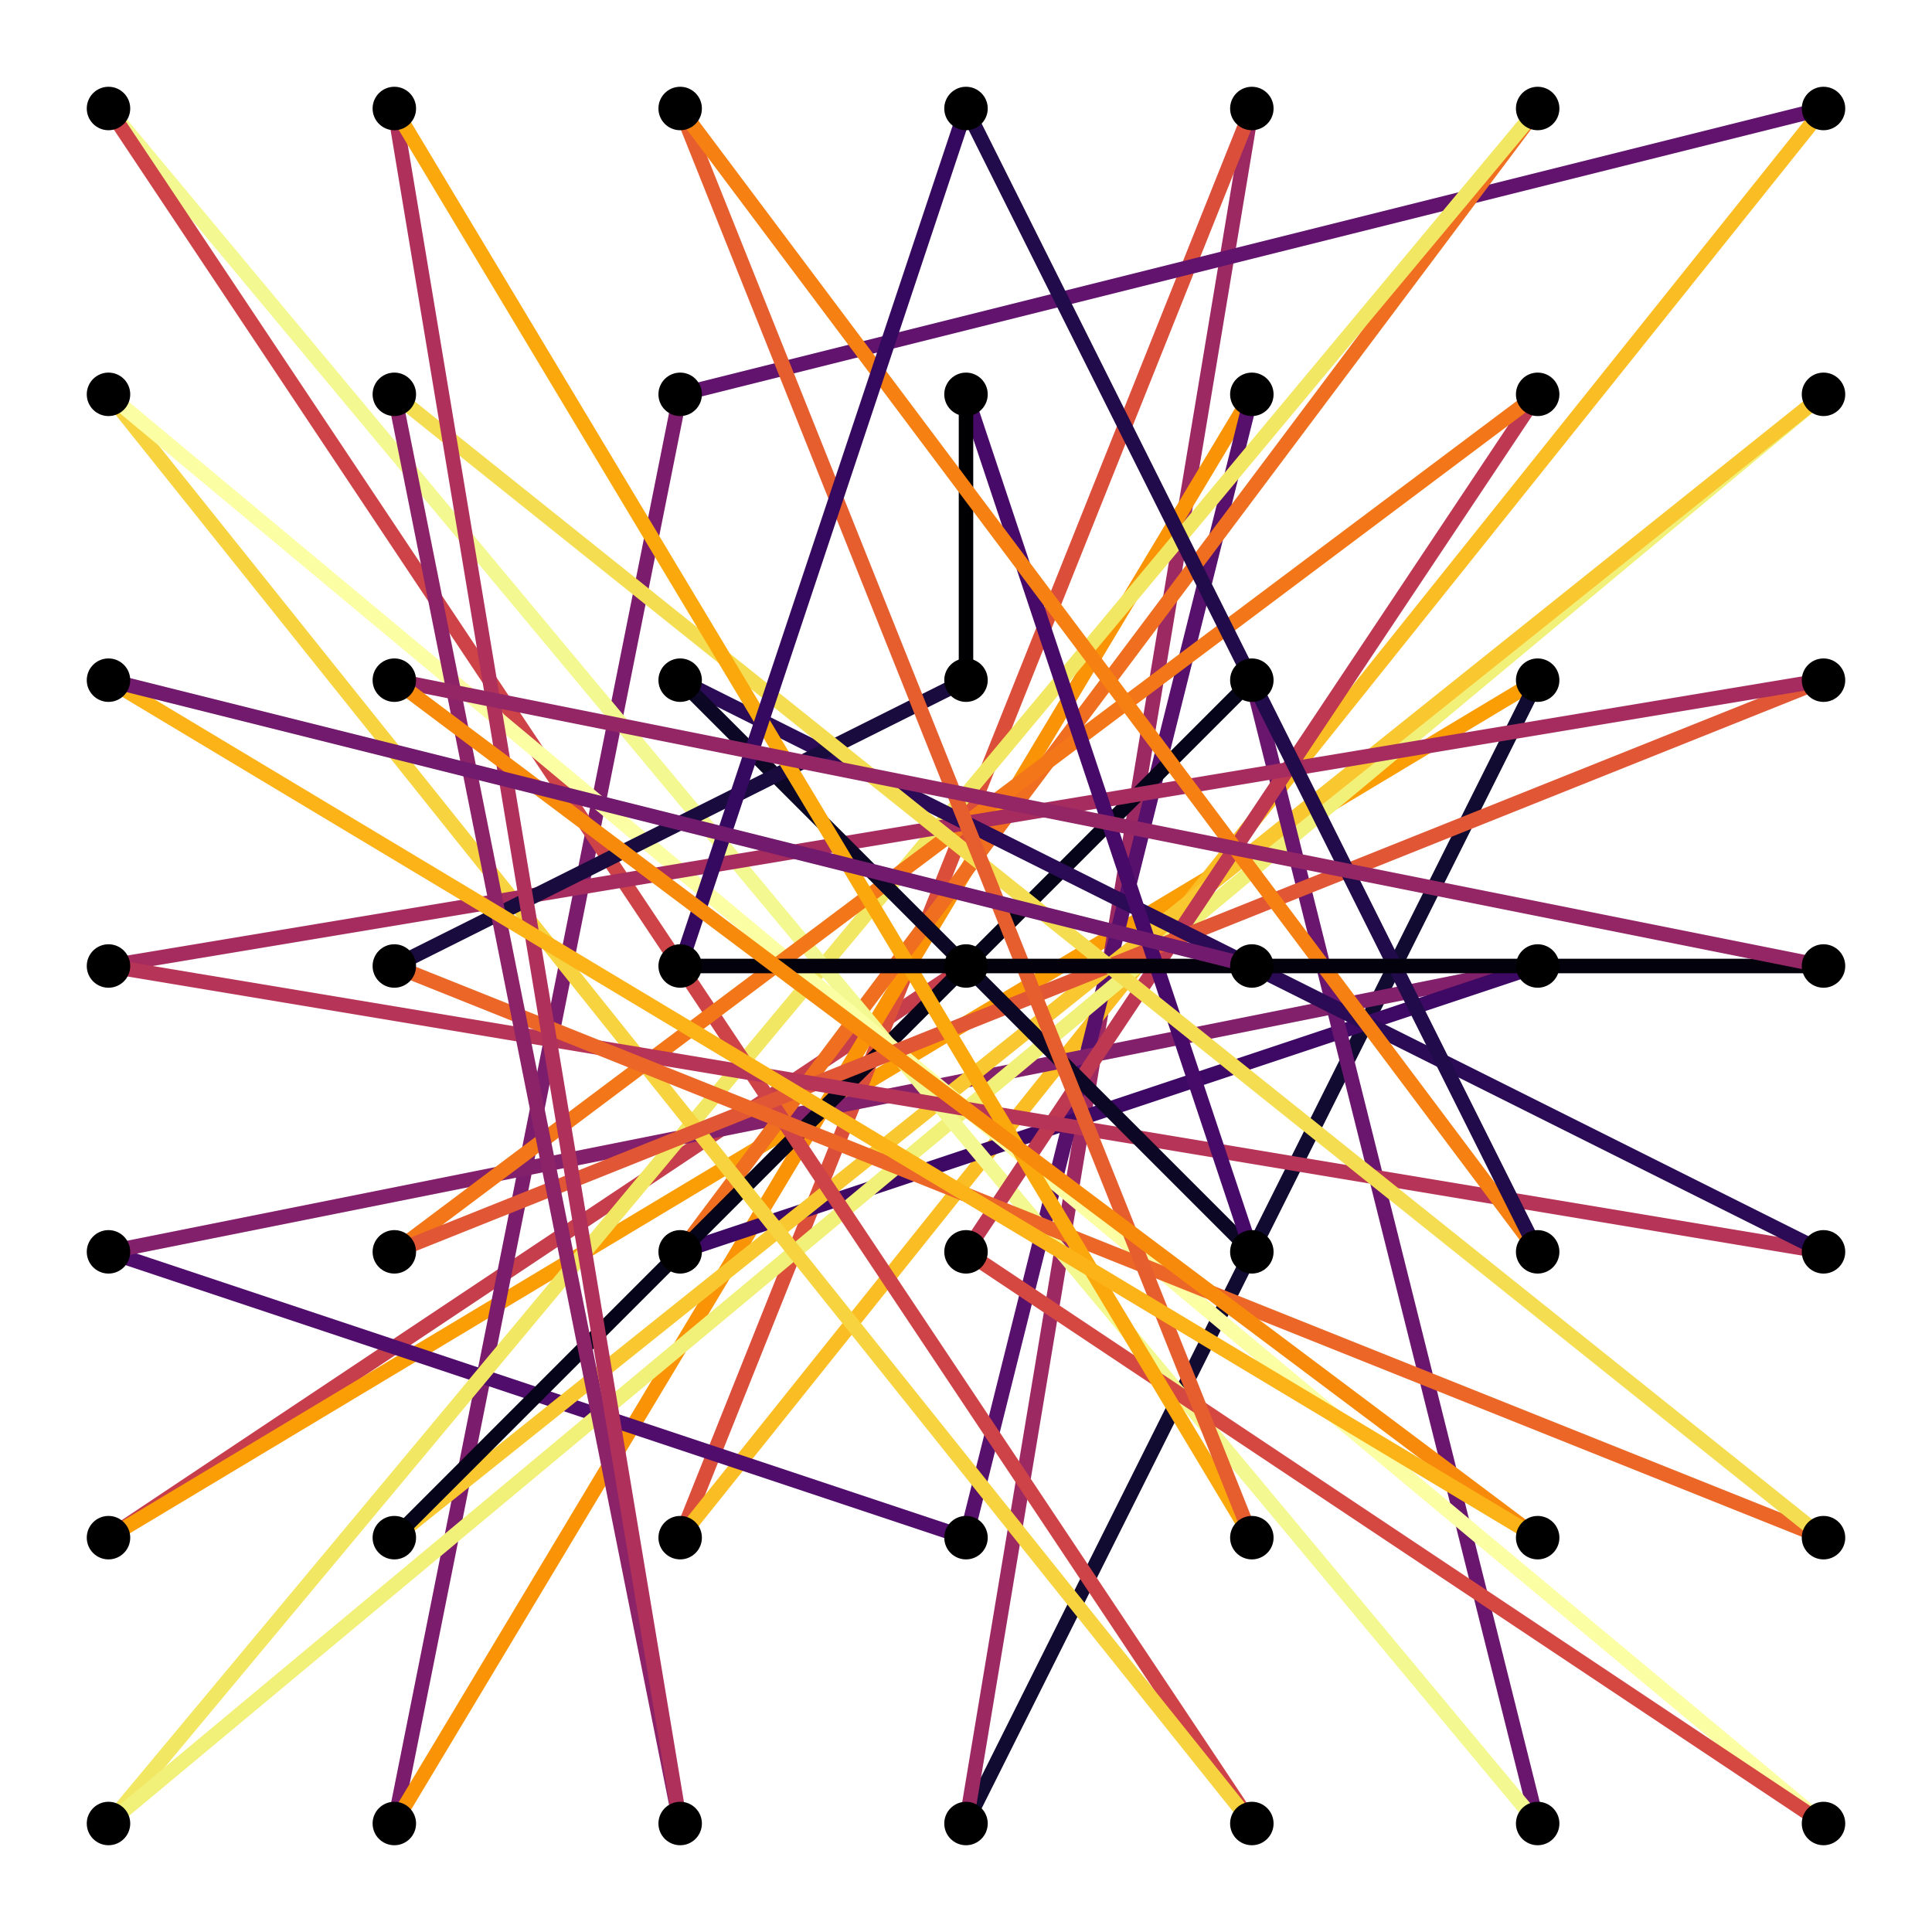
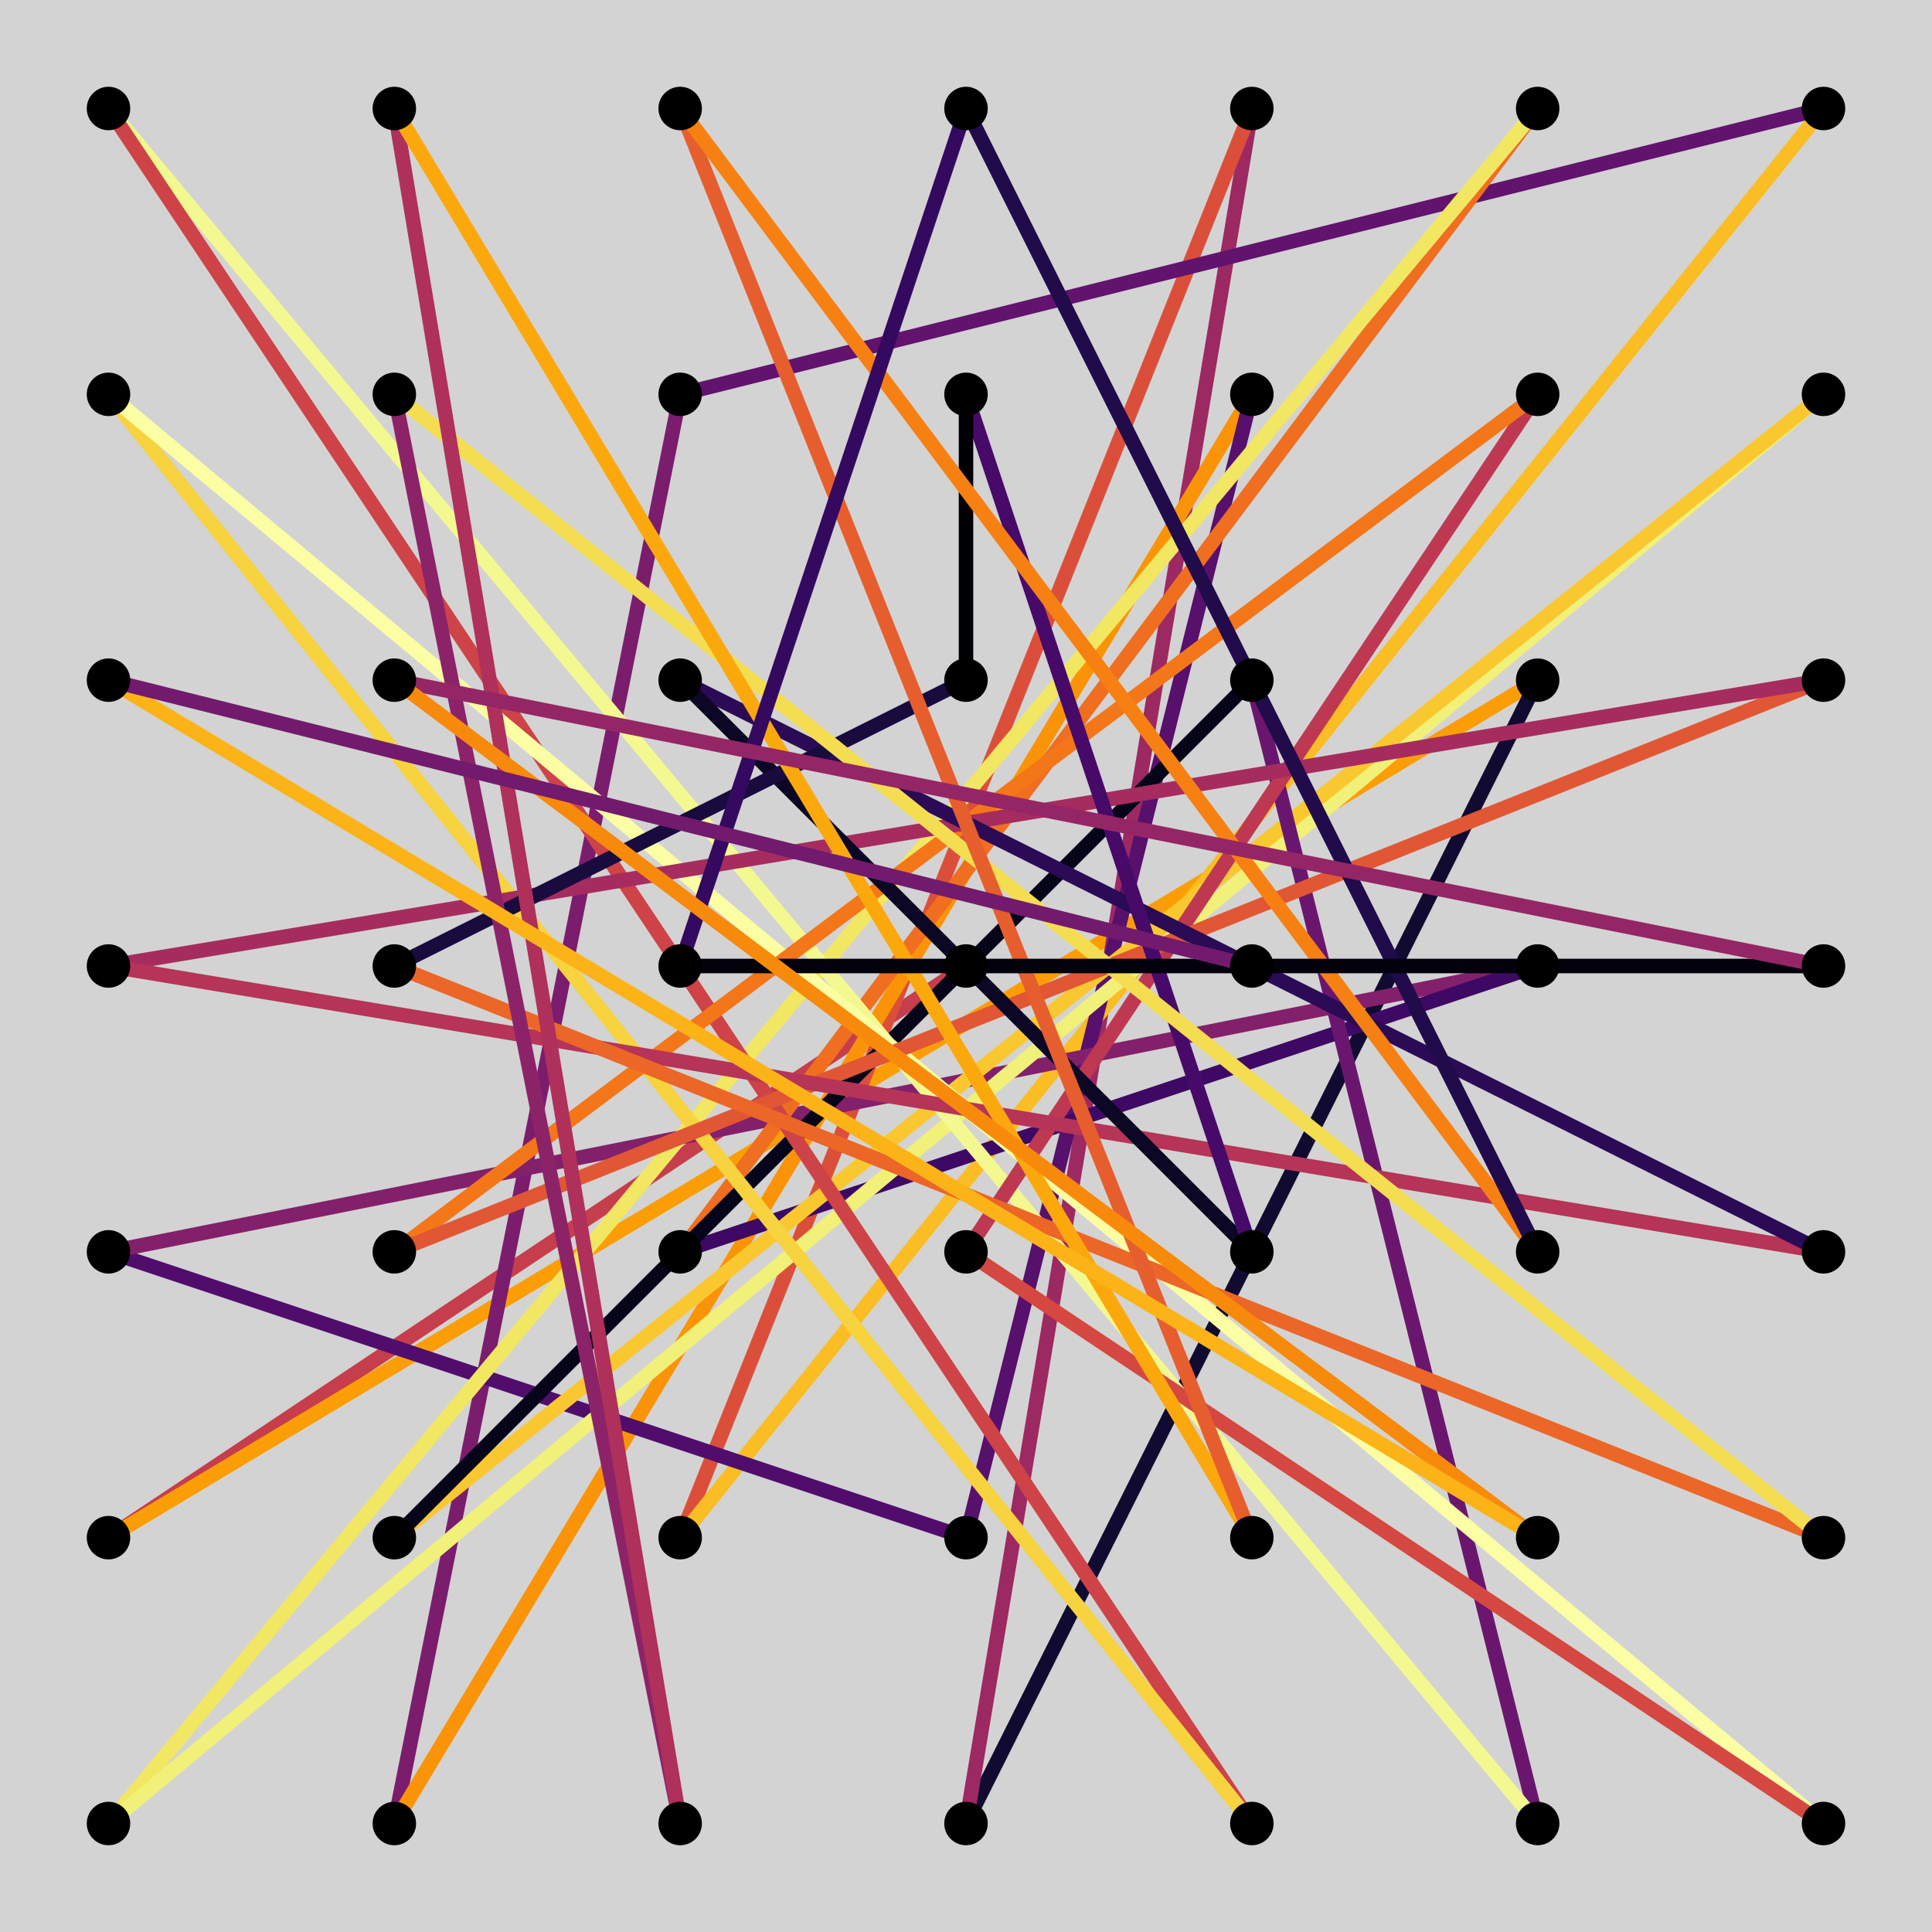
<svg xmlns="http://www.w3.org/2000/svg" width="400" height="400" viewBox="0 0 1600 1600">
  <defs>
-     <clipPath id="clip940">
+     <clipPath id="clip460">
      <rect x="0" y="0" width="1600" height="1600" />
    </clipPath>
  </defs>
-   <path clip-path="url(#clip940)" d=" M0 1600 L1600 1600 L1600 0 L0 0  Z   " fill="#ffffff" fill-rule="evenodd" fill-opacity="1" />
+   <path clip-path="url(#clip460)" d=" M0 1600 L1600 1600 L1600 0 L0 0  Z   " fill="#d3d3d3" fill-rule="evenodd" fill-opacity="1" />
  <defs>
-     <clipPath id="clip941">
+     <clipPath id="clip461">
      <rect x="320" y="160" width="1121" height="1121" />
    </clipPath>
  </defs>
-   <path clip-path="url(#clip940)" d=" M47.244 1552.76 L1552.76 1552.76 L1552.76 47.244 L47.244 47.244  Z   " fill="#ffffff" fill-rule="evenodd" fill-opacity="1" />
+   <path clip-path="url(#clip460)" d=" M47.244 1552.76 L1552.76 1552.76 L1552.76 47.244 L47.244 47.244  Z   " fill="#d3d3d3" fill-rule="evenodd" fill-opacity="1" />
  <defs>
-     <clipPath id="clip942">
+     <clipPath id="clip462">
      <rect x="47" y="47" width="1507" height="1507" />
    </clipPath>
  </defs>
-   <polyline clip-path="url(#clip942)" style="stroke:#c63d4c; stroke-linecap:butt; stroke-linejoin:round; stroke-width:12; stroke-opacity:1; fill:none" points="   800,800 89.853,1273.43    " />
-   <polyline clip-path="url(#clip942)" style="stroke:#fb9e06; stroke-linecap:butt; stroke-linejoin:round; stroke-width:12; stroke-opacity:1; fill:none" points="   89.853,1273.43 1273.43,563.284    " />
-   <polyline clip-path="url(#clip942)" style="stroke:#110a31; stroke-linecap:butt; stroke-linejoin:round; stroke-width:12; stroke-opacity:1; fill:none" points="   1273.43,563.284 800,1510.15    " />
-   <polyline clip-path="url(#clip942)" style="stroke:#9d2963; stroke-linecap:butt; stroke-linejoin:round; stroke-width:12; stroke-opacity:1; fill:none" points="   800,1510.15 1036.72,89.853    " />
-   <polyline clip-path="url(#clip942)" style="stroke:#db4f3a; stroke-linecap:butt; stroke-linejoin:round; stroke-width:12; stroke-opacity:1; fill:none" points="   1036.72,89.853 563.284,1273.43    " />
-   <polyline clip-path="url(#clip942)" style="stroke:#fabd23; stroke-linecap:butt; stroke-linejoin:round; stroke-width:12; stroke-opacity:1; fill:none" points="   563.284,1273.43 1510.15,89.853    " />
-   <polyline clip-path="url(#clip942)" style="stroke:#61136e; stroke-linecap:butt; stroke-linejoin:round; stroke-width:12; stroke-opacity:1; fill:none" points="   1510.15,89.853 563.284,326.569    " />
-   <polyline clip-path="url(#clip942)" style="stroke:#7b1d6c; stroke-linecap:butt; stroke-linejoin:round; stroke-width:12; stroke-opacity:1; fill:none" points="   563.284,326.569 326.569,1510.15    " />
-   <polyline clip-path="url(#clip942)" style="stroke:#fa9406; stroke-linecap:butt; stroke-linejoin:round; stroke-width:12; stroke-opacity:1; fill:none" points="   326.569,1510.15 1036.72,326.569    " />
-   <polyline clip-path="url(#clip942)" style="stroke:#58106d; stroke-linecap:butt; stroke-linejoin:round; stroke-width:12; stroke-opacity:1; fill:none" points="   1036.72,326.569 800,1273.43    " />
-   <polyline clip-path="url(#clip942)" style="stroke:#500d6c; stroke-linecap:butt; stroke-linejoin:round; stroke-width:12; stroke-opacity:1; fill:none" points="   800,1273.43 89.853,1036.72    " />
-   <polyline clip-path="url(#clip942)" style="stroke:#83206b; stroke-linecap:butt; stroke-linejoin:round; stroke-width:12; stroke-opacity:1; fill:none" points="   89.853,1036.72 1273.43,800    " />
-   <polyline clip-path="url(#clip942)" style="stroke:#3e0965; stroke-linecap:butt; stroke-linejoin:round; stroke-width:12; stroke-opacity:1; fill:none" points="   1273.43,800 563.284,1036.72    " />
-   <polyline clip-path="url(#clip942)" style="stroke:#ef6e20; stroke-linecap:butt; stroke-linejoin:round; stroke-width:12; stroke-opacity:1; fill:none" points="   563.284,1036.72 1273.43,89.853    " />
-   <polyline clip-path="url(#clip942)" style="stroke:#f2e763; stroke-linecap:butt; stroke-linejoin:round; stroke-width:12; stroke-opacity:1; fill:none" points="   1273.43,89.853 89.853,1510.15    " />
-   <polyline clip-path="url(#clip942)" style="stroke:#f1f079; stroke-linecap:butt; stroke-linejoin:round; stroke-width:12; stroke-opacity:1; fill:none" points="   89.853,1510.15 1510.15,326.569    " />
-   <polyline clip-path="url(#clip942)" style="stroke:#f9c830; stroke-linecap:butt; stroke-linejoin:round; stroke-width:12; stroke-opacity:1; fill:none" points="   1510.15,326.569 326.569,1273.43    " />
-   <polyline clip-path="url(#clip942)" style="stroke:#050418; stroke-linecap:butt; stroke-linejoin:round; stroke-width:12; stroke-opacity:1; fill:none" points="   326.569,1273.43 1036.72,563.284    " />
-   <polyline clip-path="url(#clip942)" style="stroke:#6a166e; stroke-linecap:butt; stroke-linejoin:round; stroke-width:12; stroke-opacity:1; fill:none" points="   1036.72,563.284 1273.43,1510.15    " />
-   <polyline clip-path="url(#clip942)" style="stroke:#f4f890; stroke-linecap:butt; stroke-linejoin:round; stroke-width:12; stroke-opacity:1; fill:none" points="   1273.43,1510.15 89.853,89.853    " />
-   <polyline clip-path="url(#clip942)" style="stroke:#cd4347; stroke-linecap:butt; stroke-linejoin:round; stroke-width:12; stroke-opacity:1; fill:none" points="   89.853,89.853 1036.72,1510.15    " />
-   <polyline clip-path="url(#clip942)" style="stroke:#f6d33f; stroke-linecap:butt; stroke-linejoin:round; stroke-width:12; stroke-opacity:1; fill:none" points="   1036.72,1510.15 89.853,326.569    " />
-   <polyline clip-path="url(#clip942)" style="stroke:#fcfea4; stroke-linecap:butt; stroke-linejoin:round; stroke-width:12; stroke-opacity:1; fill:none" points="   89.853,326.569 1510.15,1510.15    " />
-   <polyline clip-path="url(#clip942)" style="stroke:#d44841; stroke-linecap:butt; stroke-linejoin:round; stroke-width:12; stroke-opacity:1; fill:none" points="   1510.15,1510.15 800,1036.72    " />
-   <polyline clip-path="url(#clip942)" style="stroke:#be3852; stroke-linecap:butt; stroke-linejoin:round; stroke-width:12; stroke-opacity:1; fill:none" points="   800,1036.72 1273.43,326.569    " />
-   <polyline clip-path="url(#clip942)" style="stroke:#f37719; stroke-linecap:butt; stroke-linejoin:round; stroke-width:12; stroke-opacity:1; fill:none" points="   1273.43,326.569 326.569,1036.72    " />
-   <polyline clip-path="url(#clip942)" style="stroke:#e15634; stroke-linecap:butt; stroke-linejoin:round; stroke-width:12; stroke-opacity:1; fill:none" points="   326.569,1036.72 1510.15,563.284    " />
-   <polyline clip-path="url(#clip942)" style="stroke:#a62c5f; stroke-linecap:butt; stroke-linejoin:round; stroke-width:12; stroke-opacity:1; fill:none" points="   1510.15,563.284 89.853,800    " />
-   <polyline clip-path="url(#clip942)" style="stroke:#b63457; stroke-linecap:butt; stroke-linejoin:round; stroke-width:12; stroke-opacity:1; fill:none" points="   89.853,800 1510.15,1036.72    " />
-   <polyline clip-path="url(#clip942)" style="stroke:#2b0a56; stroke-linecap:butt; stroke-linejoin:round; stroke-width:12; stroke-opacity:1; fill:none" points="   1510.15,1036.72 563.284,563.284    " />
-   <polyline clip-path="url(#clip942)" style="stroke:#0b0724; stroke-linecap:butt; stroke-linejoin:round; stroke-width:12; stroke-opacity:1; fill:none" points="   563.284,563.284 1036.72,1036.72    " />
-   <polyline clip-path="url(#clip942)" style="stroke:#470a69; stroke-linecap:butt; stroke-linejoin:round; stroke-width:12; stroke-opacity:1; fill:none" points="   1036.72,1036.72 800,326.569    " />
-   <polyline clip-path="url(#clip942)" style="stroke:#000003; stroke-linecap:butt; stroke-linejoin:round; stroke-width:12; stroke-opacity:1; fill:none" points="   800,326.569 800,563.284    " />
-   <polyline clip-path="url(#clip942)" style="stroke:#190b3e; stroke-linecap:butt; stroke-linejoin:round; stroke-width:12; stroke-opacity:1; fill:none" points="   800,563.284 326.569,800    " />
-   <polyline clip-path="url(#clip942)" style="stroke:#eb6627; stroke-linecap:butt; stroke-linejoin:round; stroke-width:12; stroke-opacity:1; fill:none" points="   326.569,800 1510.15,1273.43    " />
-   <polyline clip-path="url(#clip942)" style="stroke:#f4dd50; stroke-linecap:butt; stroke-linejoin:round; stroke-width:12; stroke-opacity:1; fill:none" points="   1510.15,1273.43 326.569,326.569    " />
-   <polyline clip-path="url(#clip942)" style="stroke:#8c2369; stroke-linecap:butt; stroke-linejoin:round; stroke-width:12; stroke-opacity:1; fill:none" points="   326.569,326.569 563.284,1510.15    " />
-   <polyline clip-path="url(#clip942)" style="stroke:#ae305b; stroke-linecap:butt; stroke-linejoin:round; stroke-width:12; stroke-opacity:1; fill:none" points="   563.284,1510.15 326.569,89.853    " />
-   <polyline clip-path="url(#clip942)" style="stroke:#fba80d; stroke-linecap:butt; stroke-linejoin:round; stroke-width:12; stroke-opacity:1; fill:none" points="   326.569,89.853 1036.72,1273.43    " />
-   <polyline clip-path="url(#clip942)" style="stroke:#e65e2e; stroke-linecap:butt; stroke-linejoin:round; stroke-width:12; stroke-opacity:1; fill:none" points="   1036.72,1273.43 563.284,89.853    " />
-   <polyline clip-path="url(#clip942)" style="stroke:#f68012; stroke-linecap:butt; stroke-linejoin:round; stroke-width:12; stroke-opacity:1; fill:none" points="   563.284,89.853 1273.43,1036.72    " />
-   <polyline clip-path="url(#clip942)" style="stroke:#210b4b; stroke-linecap:butt; stroke-linejoin:round; stroke-width:12; stroke-opacity:1; fill:none" points="   1273.43,1036.72 800,89.853    " />
-   <polyline clip-path="url(#clip942)" style="stroke:#34095f; stroke-linecap:butt; stroke-linejoin:round; stroke-width:12; stroke-opacity:1; fill:none" points="   800,89.853 563.284,800    " />
-   <polyline clip-path="url(#clip942)" style="stroke:#02010c; stroke-linecap:butt; stroke-linejoin:round; stroke-width:12; stroke-opacity:1; fill:none" points="   563.284,800 1510.15,800    " />
-   <polyline clip-path="url(#clip942)" style="stroke:#952666; stroke-linecap:butt; stroke-linejoin:round; stroke-width:12; stroke-opacity:1; fill:none" points="   1510.15,800 326.569,563.284    " />
-   <polyline clip-path="url(#clip942)" style="stroke:#f88a0b; stroke-linecap:butt; stroke-linejoin:round; stroke-width:12; stroke-opacity:1; fill:none" points="   326.569,563.284 1273.43,1273.43    " />
-   <polyline clip-path="url(#clip942)" style="stroke:#fbb317; stroke-linecap:butt; stroke-linejoin:round; stroke-width:12; stroke-opacity:1; fill:none" points="   1273.43,1273.43 89.853,563.284    " />
-   <polyline clip-path="url(#clip942)" style="stroke:#721a6d; stroke-linecap:butt; stroke-linejoin:round; stroke-width:12; stroke-opacity:1; fill:none" points="   89.853,563.284 1036.72,800    " />
-   <circle clip-path="url(#clip942)" cx="89.853" cy="1510.15" r="18" fill="#000000" fill-rule="evenodd" fill-opacity="1" stroke="none" />
-   <circle clip-path="url(#clip942)" cx="89.853" cy="1273.43" r="18" fill="#000000" fill-rule="evenodd" fill-opacity="1" stroke="none" />
-   <circle clip-path="url(#clip942)" cx="89.853" cy="1036.72" r="18" fill="#000000" fill-rule="evenodd" fill-opacity="1" stroke="none" />
-   <circle clip-path="url(#clip942)" cx="89.853" cy="800" r="18" fill="#000000" fill-rule="evenodd" fill-opacity="1" stroke="none" />
-   <circle clip-path="url(#clip942)" cx="89.853" cy="563.284" r="18" fill="#000000" fill-rule="evenodd" fill-opacity="1" stroke="none" />
-   <circle clip-path="url(#clip942)" cx="89.853" cy="326.569" r="18" fill="#000000" fill-rule="evenodd" fill-opacity="1" stroke="none" />
-   <circle clip-path="url(#clip942)" cx="89.853" cy="89.853" r="18" fill="#000000" fill-rule="evenodd" fill-opacity="1" stroke="none" />
-   <circle clip-path="url(#clip942)" cx="326.569" cy="1510.15" r="18" fill="#000000" fill-rule="evenodd" fill-opacity="1" stroke="none" />
-   <circle clip-path="url(#clip942)" cx="326.569" cy="1273.43" r="18" fill="#000000" fill-rule="evenodd" fill-opacity="1" stroke="none" />
-   <circle clip-path="url(#clip942)" cx="326.569" cy="1036.72" r="18" fill="#000000" fill-rule="evenodd" fill-opacity="1" stroke="none" />
-   <circle clip-path="url(#clip942)" cx="326.569" cy="800" r="18" fill="#000000" fill-rule="evenodd" fill-opacity="1" stroke="none" />
-   <circle clip-path="url(#clip942)" cx="326.569" cy="563.284" r="18" fill="#000000" fill-rule="evenodd" fill-opacity="1" stroke="none" />
-   <circle clip-path="url(#clip942)" cx="326.569" cy="326.569" r="18" fill="#000000" fill-rule="evenodd" fill-opacity="1" stroke="none" />
-   <circle clip-path="url(#clip942)" cx="326.569" cy="89.853" r="18" fill="#000000" fill-rule="evenodd" fill-opacity="1" stroke="none" />
-   <circle clip-path="url(#clip942)" cx="563.284" cy="1510.15" r="18" fill="#000000" fill-rule="evenodd" fill-opacity="1" stroke="none" />
-   <circle clip-path="url(#clip942)" cx="563.284" cy="1273.43" r="18" fill="#000000" fill-rule="evenodd" fill-opacity="1" stroke="none" />
-   <circle clip-path="url(#clip942)" cx="563.284" cy="1036.72" r="18" fill="#000000" fill-rule="evenodd" fill-opacity="1" stroke="none" />
-   <circle clip-path="url(#clip942)" cx="563.284" cy="800" r="18" fill="#000000" fill-rule="evenodd" fill-opacity="1" stroke="none" />
-   <circle clip-path="url(#clip942)" cx="563.284" cy="563.284" r="18" fill="#000000" fill-rule="evenodd" fill-opacity="1" stroke="none" />
-   <circle clip-path="url(#clip942)" cx="563.284" cy="326.569" r="18" fill="#000000" fill-rule="evenodd" fill-opacity="1" stroke="none" />
-   <circle clip-path="url(#clip942)" cx="563.284" cy="89.853" r="18" fill="#000000" fill-rule="evenodd" fill-opacity="1" stroke="none" />
-   <circle clip-path="url(#clip942)" cx="800" cy="1510.15" r="18" fill="#000000" fill-rule="evenodd" fill-opacity="1" stroke="none" />
-   <circle clip-path="url(#clip942)" cx="800" cy="1273.43" r="18" fill="#000000" fill-rule="evenodd" fill-opacity="1" stroke="none" />
-   <circle clip-path="url(#clip942)" cx="800" cy="1036.72" r="18" fill="#000000" fill-rule="evenodd" fill-opacity="1" stroke="none" />
-   <circle clip-path="url(#clip942)" cx="800" cy="800" r="18" fill="#000000" fill-rule="evenodd" fill-opacity="1" stroke="none" />
-   <circle clip-path="url(#clip942)" cx="800" cy="563.284" r="18" fill="#000000" fill-rule="evenodd" fill-opacity="1" stroke="none" />
-   <circle clip-path="url(#clip942)" cx="800" cy="326.569" r="18" fill="#000000" fill-rule="evenodd" fill-opacity="1" stroke="none" />
-   <circle clip-path="url(#clip942)" cx="800" cy="89.853" r="18" fill="#000000" fill-rule="evenodd" fill-opacity="1" stroke="none" />
-   <circle clip-path="url(#clip942)" cx="1036.72" cy="1510.15" r="18" fill="#000000" fill-rule="evenodd" fill-opacity="1" stroke="none" />
-   <circle clip-path="url(#clip942)" cx="1036.72" cy="1273.43" r="18" fill="#000000" fill-rule="evenodd" fill-opacity="1" stroke="none" />
-   <circle clip-path="url(#clip942)" cx="1036.72" cy="1036.72" r="18" fill="#000000" fill-rule="evenodd" fill-opacity="1" stroke="none" />
-   <circle clip-path="url(#clip942)" cx="1036.72" cy="800" r="18" fill="#000000" fill-rule="evenodd" fill-opacity="1" stroke="none" />
-   <circle clip-path="url(#clip942)" cx="1036.72" cy="563.284" r="18" fill="#000000" fill-rule="evenodd" fill-opacity="1" stroke="none" />
-   <circle clip-path="url(#clip942)" cx="1036.72" cy="326.569" r="18" fill="#000000" fill-rule="evenodd" fill-opacity="1" stroke="none" />
-   <circle clip-path="url(#clip942)" cx="1036.72" cy="89.853" r="18" fill="#000000" fill-rule="evenodd" fill-opacity="1" stroke="none" />
-   <circle clip-path="url(#clip942)" cx="1273.43" cy="1510.15" r="18" fill="#000000" fill-rule="evenodd" fill-opacity="1" stroke="none" />
-   <circle clip-path="url(#clip942)" cx="1273.43" cy="1273.43" r="18" fill="#000000" fill-rule="evenodd" fill-opacity="1" stroke="none" />
-   <circle clip-path="url(#clip942)" cx="1273.43" cy="1036.72" r="18" fill="#000000" fill-rule="evenodd" fill-opacity="1" stroke="none" />
-   <circle clip-path="url(#clip942)" cx="1273.43" cy="800" r="18" fill="#000000" fill-rule="evenodd" fill-opacity="1" stroke="none" />
-   <circle clip-path="url(#clip942)" cx="1273.43" cy="563.284" r="18" fill="#000000" fill-rule="evenodd" fill-opacity="1" stroke="none" />
-   <circle clip-path="url(#clip942)" cx="1273.43" cy="326.569" r="18" fill="#000000" fill-rule="evenodd" fill-opacity="1" stroke="none" />
-   <circle clip-path="url(#clip942)" cx="1273.43" cy="89.853" r="18" fill="#000000" fill-rule="evenodd" fill-opacity="1" stroke="none" />
-   <circle clip-path="url(#clip942)" cx="1510.15" cy="1510.15" r="18" fill="#000000" fill-rule="evenodd" fill-opacity="1" stroke="none" />
-   <circle clip-path="url(#clip942)" cx="1510.15" cy="1273.43" r="18" fill="#000000" fill-rule="evenodd" fill-opacity="1" stroke="none" />
-   <circle clip-path="url(#clip942)" cx="1510.15" cy="1036.72" r="18" fill="#000000" fill-rule="evenodd" fill-opacity="1" stroke="none" />
-   <circle clip-path="url(#clip942)" cx="1510.15" cy="800" r="18" fill="#000000" fill-rule="evenodd" fill-opacity="1" stroke="none" />
-   <circle clip-path="url(#clip942)" cx="1510.15" cy="563.284" r="18" fill="#000000" fill-rule="evenodd" fill-opacity="1" stroke="none" />
-   <circle clip-path="url(#clip942)" cx="1510.15" cy="326.569" r="18" fill="#000000" fill-rule="evenodd" fill-opacity="1" stroke="none" />
-   <circle clip-path="url(#clip942)" cx="1510.15" cy="89.853" r="18" fill="#000000" fill-rule="evenodd" fill-opacity="1" stroke="none" />
+   <polyline clip-path="url(#clip462)" style="stroke:#c63d4c; stroke-linecap:butt; stroke-linejoin:round; stroke-width:12; stroke-opacity:1; fill:none" points="   800,800 89.853,1273.43    " />
+   <polyline clip-path="url(#clip462)" style="stroke:#fb9e06; stroke-linecap:butt; stroke-linejoin:round; stroke-width:12; stroke-opacity:1; fill:none" points="   89.853,1273.43 1273.43,563.284    " />
+   <polyline clip-path="url(#clip462)" style="stroke:#110a31; stroke-linecap:butt; stroke-linejoin:round; stroke-width:12; stroke-opacity:1; fill:none" points="   1273.43,563.284 800,1510.15    " />
+   <polyline clip-path="url(#clip462)" style="stroke:#9d2963; stroke-linecap:butt; stroke-linejoin:round; stroke-width:12; stroke-opacity:1; fill:none" points="   800,1510.15 1036.72,89.853    " />
+   <polyline clip-path="url(#clip462)" style="stroke:#db4f3a; stroke-linecap:butt; stroke-linejoin:round; stroke-width:12; stroke-opacity:1; fill:none" points="   1036.72,89.853 563.284,1273.43    " />
+   <polyline clip-path="url(#clip462)" style="stroke:#fabd23; stroke-linecap:butt; stroke-linejoin:round; stroke-width:12; stroke-opacity:1; fill:none" points="   563.284,1273.43 1510.15,89.853    " />
+   <polyline clip-path="url(#clip462)" style="stroke:#61136e; stroke-linecap:butt; stroke-linejoin:round; stroke-width:12; stroke-opacity:1; fill:none" points="   1510.15,89.853 563.284,326.569    " />
+   <polyline clip-path="url(#clip462)" style="stroke:#7b1d6c; stroke-linecap:butt; stroke-linejoin:round; stroke-width:12; stroke-opacity:1; fill:none" points="   563.284,326.569 326.569,1510.15    " />
+   <polyline clip-path="url(#clip462)" style="stroke:#fa9406; stroke-linecap:butt; stroke-linejoin:round; stroke-width:12; stroke-opacity:1; fill:none" points="   326.569,1510.15 1036.72,326.569    " />
+   <polyline clip-path="url(#clip462)" style="stroke:#58106d; stroke-linecap:butt; stroke-linejoin:round; stroke-width:12; stroke-opacity:1; fill:none" points="   1036.72,326.569 800,1273.43    " />
+   <polyline clip-path="url(#clip462)" style="stroke:#500d6c; stroke-linecap:butt; stroke-linejoin:round; stroke-width:12; stroke-opacity:1; fill:none" points="   800,1273.43 89.853,1036.72    " />
+   <polyline clip-path="url(#clip462)" style="stroke:#83206b; stroke-linecap:butt; stroke-linejoin:round; stroke-width:12; stroke-opacity:1; fill:none" points="   89.853,1036.72 1273.43,800    " />
+   <polyline clip-path="url(#clip462)" style="stroke:#3e0965; stroke-linecap:butt; stroke-linejoin:round; stroke-width:12; stroke-opacity:1; fill:none" points="   1273.43,800 563.284,1036.72    " />
+   <polyline clip-path="url(#clip462)" style="stroke:#ef6e20; stroke-linecap:butt; stroke-linejoin:round; stroke-width:12; stroke-opacity:1; fill:none" points="   563.284,1036.72 1273.43,89.853    " />
+   <polyline clip-path="url(#clip462)" style="stroke:#f2e763; stroke-linecap:butt; stroke-linejoin:round; stroke-width:12; stroke-opacity:1; fill:none" points="   1273.43,89.853 89.853,1510.15    " />
+   <polyline clip-path="url(#clip462)" style="stroke:#f1f079; stroke-linecap:butt; stroke-linejoin:round; stroke-width:12; stroke-opacity:1; fill:none" points="   89.853,1510.15 1510.15,326.569    " />
+   <polyline clip-path="url(#clip462)" style="stroke:#f9c830; stroke-linecap:butt; stroke-linejoin:round; stroke-width:12; stroke-opacity:1; fill:none" points="   1510.15,326.569 326.569,1273.43    " />
+   <polyline clip-path="url(#clip462)" style="stroke:#050418; stroke-linecap:butt; stroke-linejoin:round; stroke-width:12; stroke-opacity:1; fill:none" points="   326.569,1273.43 1036.72,563.284    " />
+   <polyline clip-path="url(#clip462)" style="stroke:#6a166e; stroke-linecap:butt; stroke-linejoin:round; stroke-width:12; stroke-opacity:1; fill:none" points="   1036.72,563.284 1273.43,1510.15    " />
+   <polyline clip-path="url(#clip462)" style="stroke:#f4f890; stroke-linecap:butt; stroke-linejoin:round; stroke-width:12; stroke-opacity:1; fill:none" points="   1273.43,1510.15 89.853,89.853    " />
+   <polyline clip-path="url(#clip462)" style="stroke:#cd4347; stroke-linecap:butt; stroke-linejoin:round; stroke-width:12; stroke-opacity:1; fill:none" points="   89.853,89.853 1036.72,1510.15    " />
+   <polyline clip-path="url(#clip462)" style="stroke:#f6d33f; stroke-linecap:butt; stroke-linejoin:round; stroke-width:12; stroke-opacity:1; fill:none" points="   1036.72,1510.15 89.853,326.569    " />
+   <polyline clip-path="url(#clip462)" style="stroke:#fcfea4; stroke-linecap:butt; stroke-linejoin:round; stroke-width:12; stroke-opacity:1; fill:none" points="   89.853,326.569 1510.15,1510.15    " />
+   <polyline clip-path="url(#clip462)" style="stroke:#d44841; stroke-linecap:butt; stroke-linejoin:round; stroke-width:12; stroke-opacity:1; fill:none" points="   1510.15,1510.15 800,1036.72    " />
+   <polyline clip-path="url(#clip462)" style="stroke:#be3852; stroke-linecap:butt; stroke-linejoin:round; stroke-width:12; stroke-opacity:1; fill:none" points="   800,1036.72 1273.43,326.569    " />
+   <polyline clip-path="url(#clip462)" style="stroke:#f37719; stroke-linecap:butt; stroke-linejoin:round; stroke-width:12; stroke-opacity:1; fill:none" points="   1273.43,326.569 326.569,1036.72    " />
+   <polyline clip-path="url(#clip462)" style="stroke:#e15634; stroke-linecap:butt; stroke-linejoin:round; stroke-width:12; stroke-opacity:1; fill:none" points="   326.569,1036.72 1510.15,563.284    " />
+   <polyline clip-path="url(#clip462)" style="stroke:#a62c5f; stroke-linecap:butt; stroke-linejoin:round; stroke-width:12; stroke-opacity:1; fill:none" points="   1510.15,563.284 89.853,800    " />
+   <polyline clip-path="url(#clip462)" style="stroke:#b63457; stroke-linecap:butt; stroke-linejoin:round; stroke-width:12; stroke-opacity:1; fill:none" points="   89.853,800 1510.15,1036.72    " />
+   <polyline clip-path="url(#clip462)" style="stroke:#2b0a56; stroke-linecap:butt; stroke-linejoin:round; stroke-width:12; stroke-opacity:1; fill:none" points="   1510.15,1036.72 563.284,563.284    " />
+   <polyline clip-path="url(#clip462)" style="stroke:#0b0724; stroke-linecap:butt; stroke-linejoin:round; stroke-width:12; stroke-opacity:1; fill:none" points="   563.284,563.284 1036.72,1036.72    " />
+   <polyline clip-path="url(#clip462)" style="stroke:#470a69; stroke-linecap:butt; stroke-linejoin:round; stroke-width:12; stroke-opacity:1; fill:none" points="   1036.72,1036.72 800,326.569    " />
+   <polyline clip-path="url(#clip462)" style="stroke:#000003; stroke-linecap:butt; stroke-linejoin:round; stroke-width:12; stroke-opacity:1; fill:none" points="   800,326.569 800,563.284    " />
+   <polyline clip-path="url(#clip462)" style="stroke:#190b3e; stroke-linecap:butt; stroke-linejoin:round; stroke-width:12; stroke-opacity:1; fill:none" points="   800,563.284 326.569,800    " />
+   <polyline clip-path="url(#clip462)" style="stroke:#eb6627; stroke-linecap:butt; stroke-linejoin:round; stroke-width:12; stroke-opacity:1; fill:none" points="   326.569,800 1510.15,1273.43    " />
+   <polyline clip-path="url(#clip462)" style="stroke:#f4dd50; stroke-linecap:butt; stroke-linejoin:round; stroke-width:12; stroke-opacity:1; fill:none" points="   1510.15,1273.43 326.569,326.569    " />
+   <polyline clip-path="url(#clip462)" style="stroke:#8c2369; stroke-linecap:butt; stroke-linejoin:round; stroke-width:12; stroke-opacity:1; fill:none" points="   326.569,326.569 563.284,1510.15    " />
+   <polyline clip-path="url(#clip462)" style="stroke:#ae305b; stroke-linecap:butt; stroke-linejoin:round; stroke-width:12; stroke-opacity:1; fill:none" points="   563.284,1510.15 326.569,89.853    " />
+   <polyline clip-path="url(#clip462)" style="stroke:#fba80d; stroke-linecap:butt; stroke-linejoin:round; stroke-width:12; stroke-opacity:1; fill:none" points="   326.569,89.853 1036.72,1273.43    " />
+   <polyline clip-path="url(#clip462)" style="stroke:#e65e2e; stroke-linecap:butt; stroke-linejoin:round; stroke-width:12; stroke-opacity:1; fill:none" points="   1036.72,1273.43 563.284,89.853    " />
+   <polyline clip-path="url(#clip462)" style="stroke:#f68012; stroke-linecap:butt; stroke-linejoin:round; stroke-width:12; stroke-opacity:1; fill:none" points="   563.284,89.853 1273.43,1036.72    " />
+   <polyline clip-path="url(#clip462)" style="stroke:#210b4b; stroke-linecap:butt; stroke-linejoin:round; stroke-width:12; stroke-opacity:1; fill:none" points="   1273.43,1036.72 800,89.853    " />
+   <polyline clip-path="url(#clip462)" style="stroke:#34095f; stroke-linecap:butt; stroke-linejoin:round; stroke-width:12; stroke-opacity:1; fill:none" points="   800,89.853 563.284,800    " />
+   <polyline clip-path="url(#clip462)" style="stroke:#02010c; stroke-linecap:butt; stroke-linejoin:round; stroke-width:12; stroke-opacity:1; fill:none" points="   563.284,800 1510.15,800    " />
+   <polyline clip-path="url(#clip462)" style="stroke:#952666; stroke-linecap:butt; stroke-linejoin:round; stroke-width:12; stroke-opacity:1; fill:none" points="   1510.15,800 326.569,563.284    " />
+   <polyline clip-path="url(#clip462)" style="stroke:#f88a0b; stroke-linecap:butt; stroke-linejoin:round; stroke-width:12; stroke-opacity:1; fill:none" points="   326.569,563.284 1273.43,1273.43    " />
+   <polyline clip-path="url(#clip462)" style="stroke:#fbb317; stroke-linecap:butt; stroke-linejoin:round; stroke-width:12; stroke-opacity:1; fill:none" points="   1273.43,1273.43 89.853,563.284    " />
+   <polyline clip-path="url(#clip462)" style="stroke:#721a6d; stroke-linecap:butt; stroke-linejoin:round; stroke-width:12; stroke-opacity:1; fill:none" points="   89.853,563.284 1036.72,800    " />
+   <circle clip-path="url(#clip462)" cx="89.853" cy="1510.15" r="18" fill="#000000" fill-rule="evenodd" fill-opacity="1" stroke="none" />
+   <circle clip-path="url(#clip462)" cx="89.853" cy="1273.43" r="18" fill="#000000" fill-rule="evenodd" fill-opacity="1" stroke="none" />
+   <circle clip-path="url(#clip462)" cx="89.853" cy="1036.72" r="18" fill="#000000" fill-rule="evenodd" fill-opacity="1" stroke="none" />
+   <circle clip-path="url(#clip462)" cx="89.853" cy="800" r="18" fill="#000000" fill-rule="evenodd" fill-opacity="1" stroke="none" />
+   <circle clip-path="url(#clip462)" cx="89.853" cy="563.284" r="18" fill="#000000" fill-rule="evenodd" fill-opacity="1" stroke="none" />
+   <circle clip-path="url(#clip462)" cx="89.853" cy="326.569" r="18" fill="#000000" fill-rule="evenodd" fill-opacity="1" stroke="none" />
+   <circle clip-path="url(#clip462)" cx="89.853" cy="89.853" r="18" fill="#000000" fill-rule="evenodd" fill-opacity="1" stroke="none" />
+   <circle clip-path="url(#clip462)" cx="326.569" cy="1510.15" r="18" fill="#000000" fill-rule="evenodd" fill-opacity="1" stroke="none" />
+   <circle clip-path="url(#clip462)" cx="326.569" cy="1273.43" r="18" fill="#000000" fill-rule="evenodd" fill-opacity="1" stroke="none" />
+   <circle clip-path="url(#clip462)" cx="326.569" cy="1036.72" r="18" fill="#000000" fill-rule="evenodd" fill-opacity="1" stroke="none" />
+   <circle clip-path="url(#clip462)" cx="326.569" cy="800" r="18" fill="#000000" fill-rule="evenodd" fill-opacity="1" stroke="none" />
+   <circle clip-path="url(#clip462)" cx="326.569" cy="563.284" r="18" fill="#000000" fill-rule="evenodd" fill-opacity="1" stroke="none" />
+   <circle clip-path="url(#clip462)" cx="326.569" cy="326.569" r="18" fill="#000000" fill-rule="evenodd" fill-opacity="1" stroke="none" />
+   <circle clip-path="url(#clip462)" cx="326.569" cy="89.853" r="18" fill="#000000" fill-rule="evenodd" fill-opacity="1" stroke="none" />
+   <circle clip-path="url(#clip462)" cx="563.284" cy="1510.15" r="18" fill="#000000" fill-rule="evenodd" fill-opacity="1" stroke="none" />
+   <circle clip-path="url(#clip462)" cx="563.284" cy="1273.43" r="18" fill="#000000" fill-rule="evenodd" fill-opacity="1" stroke="none" />
+   <circle clip-path="url(#clip462)" cx="563.284" cy="1036.72" r="18" fill="#000000" fill-rule="evenodd" fill-opacity="1" stroke="none" />
+   <circle clip-path="url(#clip462)" cx="563.284" cy="800" r="18" fill="#000000" fill-rule="evenodd" fill-opacity="1" stroke="none" />
+   <circle clip-path="url(#clip462)" cx="563.284" cy="563.284" r="18" fill="#000000" fill-rule="evenodd" fill-opacity="1" stroke="none" />
+   <circle clip-path="url(#clip462)" cx="563.284" cy="326.569" r="18" fill="#000000" fill-rule="evenodd" fill-opacity="1" stroke="none" />
+   <circle clip-path="url(#clip462)" cx="563.284" cy="89.853" r="18" fill="#000000" fill-rule="evenodd" fill-opacity="1" stroke="none" />
+   <circle clip-path="url(#clip462)" cx="800" cy="1510.15" r="18" fill="#000000" fill-rule="evenodd" fill-opacity="1" stroke="none" />
+   <circle clip-path="url(#clip462)" cx="800" cy="1273.43" r="18" fill="#000000" fill-rule="evenodd" fill-opacity="1" stroke="none" />
+   <circle clip-path="url(#clip462)" cx="800" cy="1036.72" r="18" fill="#000000" fill-rule="evenodd" fill-opacity="1" stroke="none" />
+   <circle clip-path="url(#clip462)" cx="800" cy="800" r="18" fill="#000000" fill-rule="evenodd" fill-opacity="1" stroke="none" />
+   <circle clip-path="url(#clip462)" cx="800" cy="563.284" r="18" fill="#000000" fill-rule="evenodd" fill-opacity="1" stroke="none" />
+   <circle clip-path="url(#clip462)" cx="800" cy="326.569" r="18" fill="#000000" fill-rule="evenodd" fill-opacity="1" stroke="none" />
+   <circle clip-path="url(#clip462)" cx="800" cy="89.853" r="18" fill="#000000" fill-rule="evenodd" fill-opacity="1" stroke="none" />
+   <circle clip-path="url(#clip462)" cx="1036.72" cy="1510.15" r="18" fill="#000000" fill-rule="evenodd" fill-opacity="1" stroke="none" />
+   <circle clip-path="url(#clip462)" cx="1036.72" cy="1273.43" r="18" fill="#000000" fill-rule="evenodd" fill-opacity="1" stroke="none" />
+   <circle clip-path="url(#clip462)" cx="1036.72" cy="1036.72" r="18" fill="#000000" fill-rule="evenodd" fill-opacity="1" stroke="none" />
+   <circle clip-path="url(#clip462)" cx="1036.72" cy="800" r="18" fill="#000000" fill-rule="evenodd" fill-opacity="1" stroke="none" />
+   <circle clip-path="url(#clip462)" cx="1036.72" cy="563.284" r="18" fill="#000000" fill-rule="evenodd" fill-opacity="1" stroke="none" />
+   <circle clip-path="url(#clip462)" cx="1036.72" cy="326.569" r="18" fill="#000000" fill-rule="evenodd" fill-opacity="1" stroke="none" />
+   <circle clip-path="url(#clip462)" cx="1036.72" cy="89.853" r="18" fill="#000000" fill-rule="evenodd" fill-opacity="1" stroke="none" />
+   <circle clip-path="url(#clip462)" cx="1273.43" cy="1510.15" r="18" fill="#000000" fill-rule="evenodd" fill-opacity="1" stroke="none" />
+   <circle clip-path="url(#clip462)" cx="1273.43" cy="1273.43" r="18" fill="#000000" fill-rule="evenodd" fill-opacity="1" stroke="none" />
+   <circle clip-path="url(#clip462)" cx="1273.43" cy="1036.72" r="18" fill="#000000" fill-rule="evenodd" fill-opacity="1" stroke="none" />
+   <circle clip-path="url(#clip462)" cx="1273.43" cy="800" r="18" fill="#000000" fill-rule="evenodd" fill-opacity="1" stroke="none" />
+   <circle clip-path="url(#clip462)" cx="1273.43" cy="563.284" r="18" fill="#000000" fill-rule="evenodd" fill-opacity="1" stroke="none" />
+   <circle clip-path="url(#clip462)" cx="1273.43" cy="326.569" r="18" fill="#000000" fill-rule="evenodd" fill-opacity="1" stroke="none" />
+   <circle clip-path="url(#clip462)" cx="1273.43" cy="89.853" r="18" fill="#000000" fill-rule="evenodd" fill-opacity="1" stroke="none" />
+   <circle clip-path="url(#clip462)" cx="1510.15" cy="1510.15" r="18" fill="#000000" fill-rule="evenodd" fill-opacity="1" stroke="none" />
+   <circle clip-path="url(#clip462)" cx="1510.15" cy="1273.43" r="18" fill="#000000" fill-rule="evenodd" fill-opacity="1" stroke="none" />
+   <circle clip-path="url(#clip462)" cx="1510.15" cy="1036.72" r="18" fill="#000000" fill-rule="evenodd" fill-opacity="1" stroke="none" />
+   <circle clip-path="url(#clip462)" cx="1510.15" cy="800" r="18" fill="#000000" fill-rule="evenodd" fill-opacity="1" stroke="none" />
+   <circle clip-path="url(#clip462)" cx="1510.15" cy="563.284" r="18" fill="#000000" fill-rule="evenodd" fill-opacity="1" stroke="none" />
+   <circle clip-path="url(#clip462)" cx="1510.15" cy="326.569" r="18" fill="#000000" fill-rule="evenodd" fill-opacity="1" stroke="none" />
+   <circle clip-path="url(#clip462)" cx="1510.15" cy="89.853" r="18" fill="#000000" fill-rule="evenodd" fill-opacity="1" stroke="none" />
</svg>
